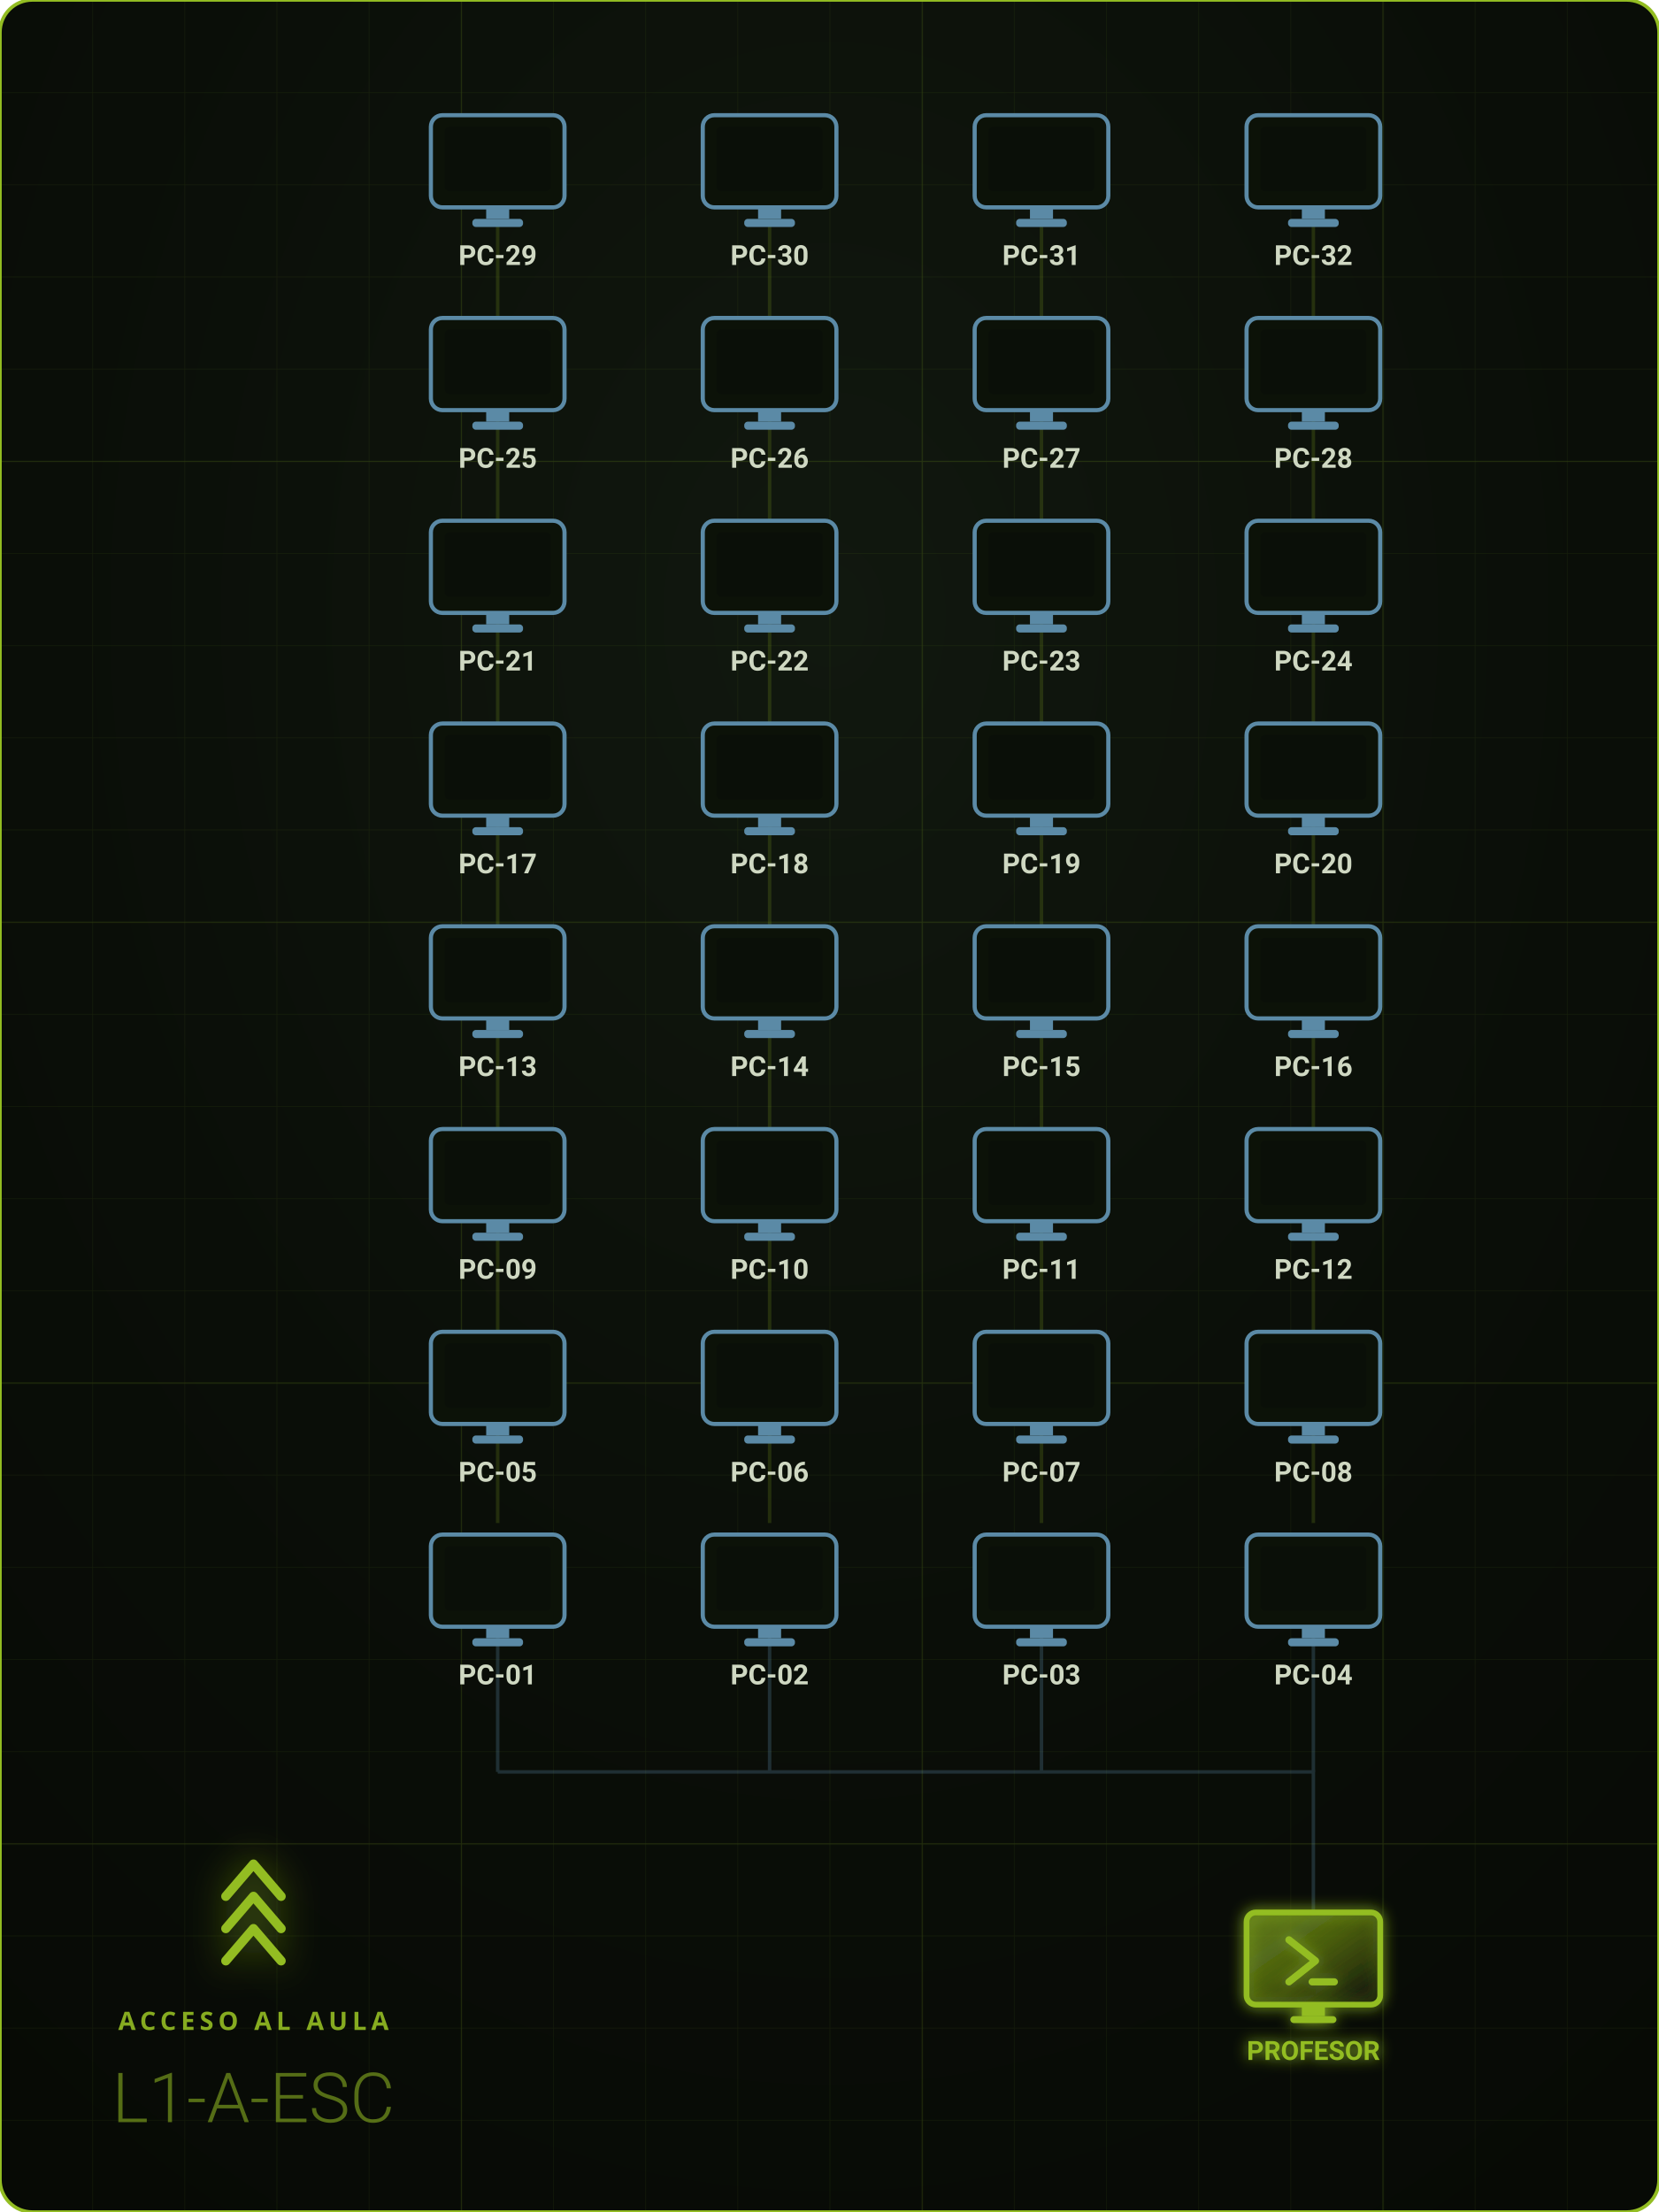
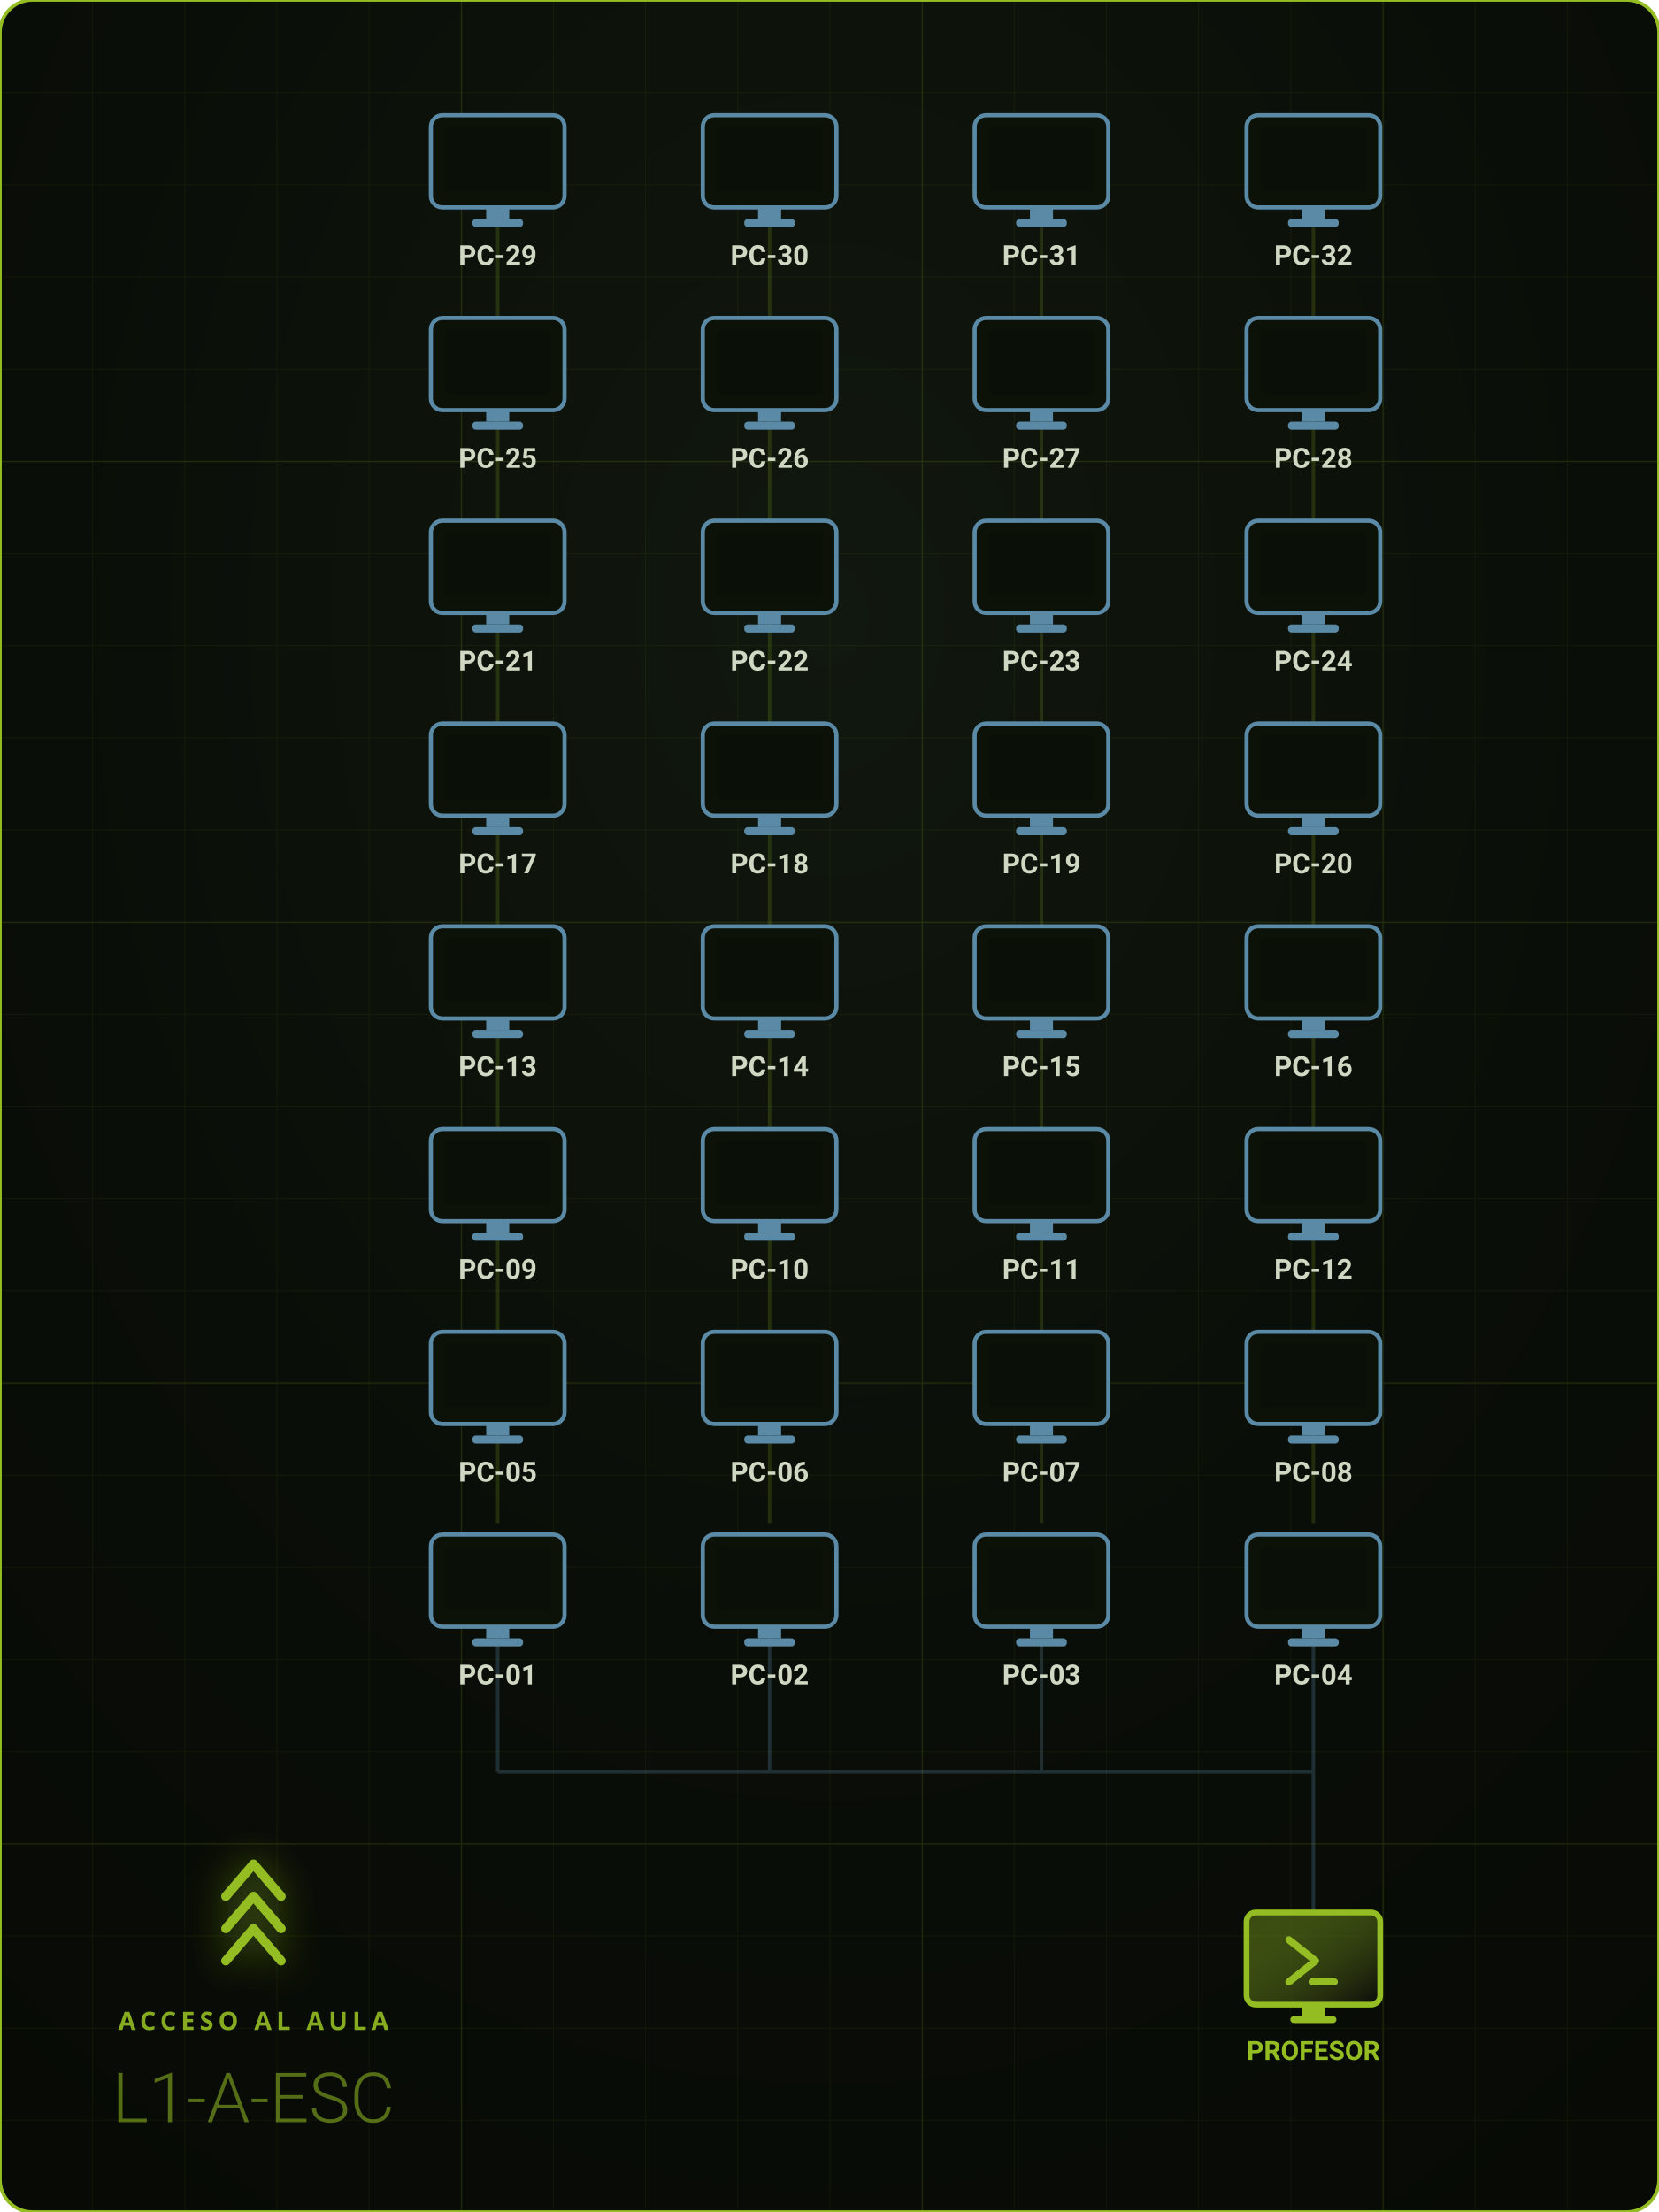
<svg xmlns="http://www.w3.org/2000/svg" viewBox="0 0 720 960" font-family="system-ui, -apple-system, 'Segoe UI', Roboto, sans-serif" role="img" aria-label="Plano del aula L1-A-ESC: el equipo del profesor lanza un comando que se ejecuta a la vez en los 32 puestos del aula con una red en formato de circuito integrado.">
  <defs>
    <radialGradient id="aulaBg" cx="50%" cy="28%" r="85%">
      <stop offset="0%" stop-color="#11180f" />
      <stop offset="55%" stop-color="#0a0e08" />
      <stop offset="100%" stop-color="#070a05" />
    </radialGradient>
    <linearGradient id="profGrad" x1="0%" y1="0%" x2="100%" y2="100%">
      <stop offset="0%" stop-color="rgba(147,189,34,0.35)" />
      <stop offset="100%" stop-color="rgba(10,10,10,0.92)" />
    </linearGradient>
-     <filter id="aulaSoft" x="-60%" y="-60%" width="220%" height="220%">
-       <feGaussianBlur stdDeviation="3" result="b" />
-       <feMerge>
-         <feMergeNode in="b" />
-         <feMergeNode in="SourceGraphic" />
-       </feMerge>
-     </filter>
    <pattern id="aulaGrid" width="40" height="40" patternUnits="userSpaceOnUse">
      <path d="M 40 0 L 0 0 0 40" fill="none" stroke="#93BD22" stroke-width="0.6" opacity="0.08" />
    </pattern>
    <pattern id="aulaGridMajor" width="200" height="200" patternUnits="userSpaceOnUse">
      <path d="M 200 0 L 0 0 0 200" fill="none" stroke="#93BD22" stroke-width="1" opacity="0.12" />
    </pattern>
  </defs>
  <rect width="720" height="960" rx="14" fill="url(#aulaBg)" stroke="#93BD22" stroke-width="1.5" />
  <rect width="720" height="960" rx="14" fill="url(#aulaGrid)" />
  <rect width="720" height="960" rx="14" fill="url(#aulaGridMajor)" />
  <g stroke="#5b8aa6" stroke-width="1.5" opacity="0.28">
    <path d="M570,830 L570,769 L216,769" fill="none" />
    <path d="M216,769 L216,706" fill="none" />
    <path d="M334,769 L334,706" fill="none" />
    <path d="M452,769 L452,706" fill="none" />
    <path d="M570,769 L570,706" fill="none" />
  </g>
  <g>
    <line x1="216" y1="98.0" x2="216" y2="661.0" stroke="#93BD22" stroke-width="1.5" opacity="0.18" />
    <line x1="334" y1="98.0" x2="334" y2="661.0" stroke="#93BD22" stroke-width="1.5" opacity="0.18" />
    <line x1="452" y1="98.0" x2="452" y2="661.0" stroke="#93BD22" stroke-width="1.5" opacity="0.18" />
    <line x1="570" y1="98.0" x2="570" y2="661.0" stroke="#93BD22" stroke-width="1.5" opacity="0.18" />
  </g>
  <g>
    <g opacity="0">
      <path d="M-6,-6 L6,0 L-6,6" fill="none" stroke="#93BD22" stroke-width="3" stroke-linecap="round" stroke-linejoin="round" style="filter: drop-shadow(0 0 6px rgba(147,189,34,0.9));" />
      <animateMotion dur="8s" repeatCount="indefinite" keyPoints="0;1;1" keyTimes="0;0.31;1" calcMode="linear" rotate="auto" path="M570,830 L570,769 L216,769 L216,706" />
      <animate attributeName="opacity" values="0;1;1;0;0" keyTimes="0;0.02;0.29;0.32;1" dur="8s" repeatCount="indefinite" />
    </g>
    <g opacity="0">
      <path d="M-6,-6 L6,0 L-6,6" fill="none" stroke="#93BD22" stroke-width="3" stroke-linecap="round" stroke-linejoin="round" style="filter: drop-shadow(0 0 6px rgba(147,189,34,0.9));" />
      <animateMotion dur="8s" repeatCount="indefinite" keyPoints="0;1;1" keyTimes="0;0.31;1" calcMode="linear" rotate="auto" path="M570,830 L570,769 L334,769 L334,706" />
      <animate attributeName="opacity" values="0;1;1;0;0" keyTimes="0;0.02;0.29;0.32;1" dur="8s" repeatCount="indefinite" />
    </g>
    <g opacity="0">
      <path d="M-6,-6 L6,0 L-6,6" fill="none" stroke="#93BD22" stroke-width="3" stroke-linecap="round" stroke-linejoin="round" style="filter: drop-shadow(0 0 6px rgba(147,189,34,0.9));" />
      <animateMotion dur="8s" repeatCount="indefinite" keyPoints="0;1;1" keyTimes="0;0.31;1" calcMode="linear" rotate="auto" path="M570,830 L570,769 L452,769 L452,706" />
      <animate attributeName="opacity" values="0;1;1;0;0" keyTimes="0;0.02;0.29;0.32;1" dur="8s" repeatCount="indefinite" />
    </g>
    <g opacity="0">
      <path d="M-6,-6 L6,0 L-6,6" fill="none" stroke="#93BD22" stroke-width="3" stroke-linecap="round" stroke-linejoin="round" style="filter: drop-shadow(0 0 6px rgba(147,189,34,0.9));" />
      <animateMotion dur="8s" repeatCount="indefinite" keyPoints="0;1;1" keyTimes="0;0.31;1" calcMode="linear" rotate="auto" path="M570,830 L570,769 L570,706" />
      <animate attributeName="opacity" values="0;1;1;0;0" keyTimes="0;0.02;0.29;0.32;1" dur="8s" repeatCount="indefinite" />
    </g>
  </g>
  <g transform="translate(187,50)">
    <rect x="0" y="0" width="58" height="40" rx="5" fill="#0c1208" stroke="#5b8aa6" stroke-width="1.8">
      <animate attributeName="stroke" values="#5b8aa6;#5b8aa6;#93BD22;#93BD22;#5b8aa6;#5b8aa6" keyTimes="0;0.30;0.33;0.70;0.74;1" dur="8s" repeatCount="indefinite" />
    </rect>
    <rect x="6" y="5" width="46" height="28" rx="2" fill="#0a0f08">
      <animate attributeName="fill" values="#0a0f08;#0a0f08;#1a2e0a;#1a2e0a;#0a0f08;#0a0f08" keyTimes="0;0.30;0.33;0.70;0.74;1" dur="8s" repeatCount="indefinite" />
    </rect>
    <path d="M21.0 18.0 l5 5 l11 -11" fill="none" stroke="#93BD22" stroke-width="2.8" stroke-linecap="round" stroke-linejoin="round" opacity="0">
      <animate attributeName="opacity" values="0;0;1;1;0;0" keyTimes="0;0.31;0.34;0.70;0.73;1" dur="8s" repeatCount="indefinite" />
    </path>
    <rect x="24.0" y="40" width="10" height="5" fill="#5b8aa6" />
    <rect x="18.0" y="45" width="22" height="3.5" rx="1.5" fill="#5b8aa6" />
    <text x="29.0" y="65" text-anchor="middle" fill="#cfd8c2" font-size="12" font-weight="600">PC-29</text>
  </g>
  <g transform="translate(187,138)">
    <rect x="0" y="0" width="58" height="40" rx="5" fill="#0c1208" stroke="#5b8aa6" stroke-width="1.8">
      <animate attributeName="stroke" values="#5b8aa6;#5b8aa6;#93BD22;#93BD22;#5b8aa6;#5b8aa6" keyTimes="0;0.30;0.33;0.70;0.74;1" dur="8s" repeatCount="indefinite" />
    </rect>
    <rect x="6" y="5" width="46" height="28" rx="2" fill="#0a0f08">
      <animate attributeName="fill" values="#0a0f08;#0a0f08;#1a2e0a;#1a2e0a;#0a0f08;#0a0f08" keyTimes="0;0.30;0.33;0.70;0.74;1" dur="8s" repeatCount="indefinite" />
    </rect>
    <path d="M21.0 18.0 l5 5 l11 -11" fill="none" stroke="#93BD22" stroke-width="2.8" stroke-linecap="round" stroke-linejoin="round" opacity="0">
      <animate attributeName="opacity" values="0;0;1;1;0;0" keyTimes="0;0.31;0.34;0.70;0.73;1" dur="8s" repeatCount="indefinite" />
    </path>
    <rect x="24.0" y="40" width="10" height="5" fill="#5b8aa6" />
    <rect x="18.0" y="45" width="22" height="3.5" rx="1.5" fill="#5b8aa6" />
    <text x="29.0" y="65" text-anchor="middle" fill="#cfd8c2" font-size="12" font-weight="600">PC-25</text>
  </g>
  <g transform="translate(187,226)">
    <rect x="0" y="0" width="58" height="40" rx="5" fill="#0c1208" stroke="#5b8aa6" stroke-width="1.8">
      <animate attributeName="stroke" values="#5b8aa6;#5b8aa6;#93BD22;#93BD22;#5b8aa6;#5b8aa6" keyTimes="0;0.30;0.33;0.70;0.74;1" dur="8s" repeatCount="indefinite" />
    </rect>
    <rect x="6" y="5" width="46" height="28" rx="2" fill="#0a0f08">
      <animate attributeName="fill" values="#0a0f08;#0a0f08;#1a2e0a;#1a2e0a;#0a0f08;#0a0f08" keyTimes="0;0.30;0.33;0.70;0.74;1" dur="8s" repeatCount="indefinite" />
    </rect>
    <path d="M21.0 18.0 l5 5 l11 -11" fill="none" stroke="#93BD22" stroke-width="2.8" stroke-linecap="round" stroke-linejoin="round" opacity="0">
      <animate attributeName="opacity" values="0;0;1;1;0;0" keyTimes="0;0.31;0.34;0.70;0.73;1" dur="8s" repeatCount="indefinite" />
    </path>
    <rect x="24.0" y="40" width="10" height="5" fill="#5b8aa6" />
    <rect x="18.0" y="45" width="22" height="3.5" rx="1.5" fill="#5b8aa6" />
    <text x="29.0" y="65" text-anchor="middle" fill="#cfd8c2" font-size="12" font-weight="600">PC-21</text>
  </g>
  <g transform="translate(187,314)">
    <rect x="0" y="0" width="58" height="40" rx="5" fill="#0c1208" stroke="#5b8aa6" stroke-width="1.8">
      <animate attributeName="stroke" values="#5b8aa6;#5b8aa6;#93BD22;#93BD22;#5b8aa6;#5b8aa6" keyTimes="0;0.30;0.33;0.70;0.74;1" dur="8s" repeatCount="indefinite" />
    </rect>
    <rect x="6" y="5" width="46" height="28" rx="2" fill="#0a0f08">
      <animate attributeName="fill" values="#0a0f08;#0a0f08;#1a2e0a;#1a2e0a;#0a0f08;#0a0f08" keyTimes="0;0.30;0.33;0.70;0.74;1" dur="8s" repeatCount="indefinite" />
    </rect>
    <path d="M21.0 18.0 l5 5 l11 -11" fill="none" stroke="#93BD22" stroke-width="2.8" stroke-linecap="round" stroke-linejoin="round" opacity="0">
      <animate attributeName="opacity" values="0;0;1;1;0;0" keyTimes="0;0.31;0.34;0.70;0.73;1" dur="8s" repeatCount="indefinite" />
    </path>
    <rect x="24.0" y="40" width="10" height="5" fill="#5b8aa6" />
    <rect x="18.0" y="45" width="22" height="3.5" rx="1.5" fill="#5b8aa6" />
    <text x="29.0" y="65" text-anchor="middle" fill="#cfd8c2" font-size="12" font-weight="600">PC-17</text>
  </g>
  <g transform="translate(187,402)">
    <rect x="0" y="0" width="58" height="40" rx="5" fill="#0c1208" stroke="#5b8aa6" stroke-width="1.8">
      <animate attributeName="stroke" values="#5b8aa6;#5b8aa6;#93BD22;#93BD22;#5b8aa6;#5b8aa6" keyTimes="0;0.30;0.33;0.70;0.74;1" dur="8s" repeatCount="indefinite" />
    </rect>
    <rect x="6" y="5" width="46" height="28" rx="2" fill="#0a0f08">
      <animate attributeName="fill" values="#0a0f08;#0a0f08;#1a2e0a;#1a2e0a;#0a0f08;#0a0f08" keyTimes="0;0.30;0.33;0.70;0.74;1" dur="8s" repeatCount="indefinite" />
    </rect>
    <path d="M21.0 18.0 l5 5 l11 -11" fill="none" stroke="#93BD22" stroke-width="2.8" stroke-linecap="round" stroke-linejoin="round" opacity="0">
      <animate attributeName="opacity" values="0;0;1;1;0;0" keyTimes="0;0.31;0.34;0.70;0.73;1" dur="8s" repeatCount="indefinite" />
    </path>
    <rect x="24.0" y="40" width="10" height="5" fill="#5b8aa6" />
    <rect x="18.0" y="45" width="22" height="3.5" rx="1.5" fill="#5b8aa6" />
    <text x="29.0" y="65" text-anchor="middle" fill="#cfd8c2" font-size="12" font-weight="600">PC-13</text>
  </g>
  <g transform="translate(187,490)">
    <rect x="0" y="0" width="58" height="40" rx="5" fill="#0c1208" stroke="#5b8aa6" stroke-width="1.8">
      <animate attributeName="stroke" values="#5b8aa6;#5b8aa6;#93BD22;#93BD22;#5b8aa6;#5b8aa6" keyTimes="0;0.30;0.33;0.70;0.74;1" dur="8s" repeatCount="indefinite" />
    </rect>
    <rect x="6" y="5" width="46" height="28" rx="2" fill="#0a0f08">
      <animate attributeName="fill" values="#0a0f08;#0a0f08;#1a2e0a;#1a2e0a;#0a0f08;#0a0f08" keyTimes="0;0.30;0.33;0.70;0.74;1" dur="8s" repeatCount="indefinite" />
    </rect>
    <path d="M21.0 18.0 l5 5 l11 -11" fill="none" stroke="#93BD22" stroke-width="2.8" stroke-linecap="round" stroke-linejoin="round" opacity="0">
      <animate attributeName="opacity" values="0;0;1;1;0;0" keyTimes="0;0.31;0.34;0.70;0.73;1" dur="8s" repeatCount="indefinite" />
    </path>
    <rect x="24.0" y="40" width="10" height="5" fill="#5b8aa6" />
    <rect x="18.0" y="45" width="22" height="3.5" rx="1.5" fill="#5b8aa6" />
    <text x="29.0" y="65" text-anchor="middle" fill="#cfd8c2" font-size="12" font-weight="600">PC-09</text>
  </g>
  <g transform="translate(187,578)">
    <rect x="0" y="0" width="58" height="40" rx="5" fill="#0c1208" stroke="#5b8aa6" stroke-width="1.8">
      <animate attributeName="stroke" values="#5b8aa6;#5b8aa6;#93BD22;#93BD22;#5b8aa6;#5b8aa6" keyTimes="0;0.30;0.33;0.70;0.74;1" dur="8s" repeatCount="indefinite" />
    </rect>
    <rect x="6" y="5" width="46" height="28" rx="2" fill="#0a0f08">
      <animate attributeName="fill" values="#0a0f08;#0a0f08;#1a2e0a;#1a2e0a;#0a0f08;#0a0f08" keyTimes="0;0.30;0.33;0.70;0.74;1" dur="8s" repeatCount="indefinite" />
    </rect>
    <path d="M21.0 18.0 l5 5 l11 -11" fill="none" stroke="#93BD22" stroke-width="2.8" stroke-linecap="round" stroke-linejoin="round" opacity="0">
      <animate attributeName="opacity" values="0;0;1;1;0;0" keyTimes="0;0.31;0.34;0.70;0.73;1" dur="8s" repeatCount="indefinite" />
    </path>
    <rect x="24.0" y="40" width="10" height="5" fill="#5b8aa6" />
    <rect x="18.0" y="45" width="22" height="3.5" rx="1.5" fill="#5b8aa6" />
    <text x="29.0" y="65" text-anchor="middle" fill="#cfd8c2" font-size="12" font-weight="600">PC-05</text>
  </g>
  <g transform="translate(187,666)">
    <rect x="0" y="0" width="58" height="40" rx="5" fill="#0c1208" stroke="#5b8aa6" stroke-width="1.8">
      <animate attributeName="stroke" values="#5b8aa6;#5b8aa6;#93BD22;#93BD22;#5b8aa6;#5b8aa6" keyTimes="0;0.30;0.33;0.70;0.74;1" dur="8s" repeatCount="indefinite" />
    </rect>
    <rect x="6" y="5" width="46" height="28" rx="2" fill="#0a0f08">
      <animate attributeName="fill" values="#0a0f08;#0a0f08;#1a2e0a;#1a2e0a;#0a0f08;#0a0f08" keyTimes="0;0.30;0.33;0.70;0.74;1" dur="8s" repeatCount="indefinite" />
    </rect>
    <path d="M21.0 18.0 l5 5 l11 -11" fill="none" stroke="#93BD22" stroke-width="2.8" stroke-linecap="round" stroke-linejoin="round" opacity="0">
      <animate attributeName="opacity" values="0;0;1;1;0;0" keyTimes="0;0.31;0.34;0.70;0.73;1" dur="8s" repeatCount="indefinite" />
    </path>
    <rect x="24.0" y="40" width="10" height="5" fill="#5b8aa6" />
    <rect x="18.0" y="45" width="22" height="3.5" rx="1.5" fill="#5b8aa6" />
    <text x="29.0" y="65" text-anchor="middle" fill="#cfd8c2" font-size="12" font-weight="600">PC-01</text>
  </g>
  <g transform="translate(305,50)">
    <rect x="0" y="0" width="58" height="40" rx="5" fill="#0c1208" stroke="#5b8aa6" stroke-width="1.8">
      <animate attributeName="stroke" values="#5b8aa6;#5b8aa6;#93BD22;#93BD22;#5b8aa6;#5b8aa6" keyTimes="0;0.30;0.33;0.70;0.74;1" dur="8s" repeatCount="indefinite" />
    </rect>
    <rect x="6" y="5" width="46" height="28" rx="2" fill="#0a0f08">
      <animate attributeName="fill" values="#0a0f08;#0a0f08;#1a2e0a;#1a2e0a;#0a0f08;#0a0f08" keyTimes="0;0.30;0.33;0.70;0.74;1" dur="8s" repeatCount="indefinite" />
    </rect>
    <path d="M21.0 18.0 l5 5 l11 -11" fill="none" stroke="#93BD22" stroke-width="2.8" stroke-linecap="round" stroke-linejoin="round" opacity="0">
      <animate attributeName="opacity" values="0;0;1;1;0;0" keyTimes="0;0.31;0.34;0.70;0.73;1" dur="8s" repeatCount="indefinite" />
    </path>
    <rect x="24.0" y="40" width="10" height="5" fill="#5b8aa6" />
    <rect x="18.0" y="45" width="22" height="3.5" rx="1.5" fill="#5b8aa6" />
    <text x="29.0" y="65" text-anchor="middle" fill="#cfd8c2" font-size="12" font-weight="600">PC-30</text>
  </g>
  <g transform="translate(305,138)">
    <rect x="0" y="0" width="58" height="40" rx="5" fill="#0c1208" stroke="#5b8aa6" stroke-width="1.8">
      <animate attributeName="stroke" values="#5b8aa6;#5b8aa6;#93BD22;#93BD22;#5b8aa6;#5b8aa6" keyTimes="0;0.30;0.33;0.70;0.74;1" dur="8s" repeatCount="indefinite" />
    </rect>
    <rect x="6" y="5" width="46" height="28" rx="2" fill="#0a0f08">
      <animate attributeName="fill" values="#0a0f08;#0a0f08;#1a2e0a;#1a2e0a;#0a0f08;#0a0f08" keyTimes="0;0.30;0.33;0.70;0.74;1" dur="8s" repeatCount="indefinite" />
    </rect>
    <path d="M21.0 18.0 l5 5 l11 -11" fill="none" stroke="#93BD22" stroke-width="2.8" stroke-linecap="round" stroke-linejoin="round" opacity="0">
      <animate attributeName="opacity" values="0;0;1;1;0;0" keyTimes="0;0.31;0.34;0.70;0.73;1" dur="8s" repeatCount="indefinite" />
    </path>
    <rect x="24.0" y="40" width="10" height="5" fill="#5b8aa6" />
    <rect x="18.0" y="45" width="22" height="3.5" rx="1.5" fill="#5b8aa6" />
    <text x="29.0" y="65" text-anchor="middle" fill="#cfd8c2" font-size="12" font-weight="600">PC-26</text>
  </g>
  <g transform="translate(305,226)">
    <rect x="0" y="0" width="58" height="40" rx="5" fill="#0c1208" stroke="#5b8aa6" stroke-width="1.8">
      <animate attributeName="stroke" values="#5b8aa6;#5b8aa6;#93BD22;#93BD22;#5b8aa6;#5b8aa6" keyTimes="0;0.30;0.33;0.70;0.74;1" dur="8s" repeatCount="indefinite" />
    </rect>
    <rect x="6" y="5" width="46" height="28" rx="2" fill="#0a0f08">
      <animate attributeName="fill" values="#0a0f08;#0a0f08;#1a2e0a;#1a2e0a;#0a0f08;#0a0f08" keyTimes="0;0.30;0.33;0.70;0.74;1" dur="8s" repeatCount="indefinite" />
    </rect>
    <path d="M21.0 18.0 l5 5 l11 -11" fill="none" stroke="#93BD22" stroke-width="2.8" stroke-linecap="round" stroke-linejoin="round" opacity="0">
      <animate attributeName="opacity" values="0;0;1;1;0;0" keyTimes="0;0.31;0.34;0.70;0.73;1" dur="8s" repeatCount="indefinite" />
    </path>
    <rect x="24.0" y="40" width="10" height="5" fill="#5b8aa6" />
    <rect x="18.0" y="45" width="22" height="3.5" rx="1.5" fill="#5b8aa6" />
    <text x="29.0" y="65" text-anchor="middle" fill="#cfd8c2" font-size="12" font-weight="600">PC-22</text>
  </g>
  <g transform="translate(305,314)">
    <rect x="0" y="0" width="58" height="40" rx="5" fill="#0c1208" stroke="#5b8aa6" stroke-width="1.8">
      <animate attributeName="stroke" values="#5b8aa6;#5b8aa6;#93BD22;#93BD22;#5b8aa6;#5b8aa6" keyTimes="0;0.30;0.33;0.70;0.74;1" dur="8s" repeatCount="indefinite" />
    </rect>
    <rect x="6" y="5" width="46" height="28" rx="2" fill="#0a0f08">
      <animate attributeName="fill" values="#0a0f08;#0a0f08;#1a2e0a;#1a2e0a;#0a0f08;#0a0f08" keyTimes="0;0.30;0.33;0.70;0.74;1" dur="8s" repeatCount="indefinite" />
    </rect>
    <path d="M21.0 18.0 l5 5 l11 -11" fill="none" stroke="#93BD22" stroke-width="2.8" stroke-linecap="round" stroke-linejoin="round" opacity="0">
      <animate attributeName="opacity" values="0;0;1;1;0;0" keyTimes="0;0.31;0.34;0.70;0.73;1" dur="8s" repeatCount="indefinite" />
    </path>
    <rect x="24.0" y="40" width="10" height="5" fill="#5b8aa6" />
    <rect x="18.0" y="45" width="22" height="3.5" rx="1.5" fill="#5b8aa6" />
    <text x="29.0" y="65" text-anchor="middle" fill="#cfd8c2" font-size="12" font-weight="600">PC-18</text>
  </g>
  <g transform="translate(305,402)">
    <rect x="0" y="0" width="58" height="40" rx="5" fill="#0c1208" stroke="#5b8aa6" stroke-width="1.8">
      <animate attributeName="stroke" values="#5b8aa6;#5b8aa6;#93BD22;#93BD22;#5b8aa6;#5b8aa6" keyTimes="0;0.30;0.33;0.70;0.74;1" dur="8s" repeatCount="indefinite" />
    </rect>
    <rect x="6" y="5" width="46" height="28" rx="2" fill="#0a0f08">
      <animate attributeName="fill" values="#0a0f08;#0a0f08;#1a2e0a;#1a2e0a;#0a0f08;#0a0f08" keyTimes="0;0.30;0.33;0.70;0.74;1" dur="8s" repeatCount="indefinite" />
    </rect>
    <path d="M21.0 18.0 l5 5 l11 -11" fill="none" stroke="#93BD22" stroke-width="2.8" stroke-linecap="round" stroke-linejoin="round" opacity="0">
      <animate attributeName="opacity" values="0;0;1;1;0;0" keyTimes="0;0.31;0.34;0.70;0.73;1" dur="8s" repeatCount="indefinite" />
    </path>
    <rect x="24.0" y="40" width="10" height="5" fill="#5b8aa6" />
    <rect x="18.0" y="45" width="22" height="3.5" rx="1.5" fill="#5b8aa6" />
    <text x="29.0" y="65" text-anchor="middle" fill="#cfd8c2" font-size="12" font-weight="600">PC-14</text>
  </g>
  <g transform="translate(305,490)">
    <rect x="0" y="0" width="58" height="40" rx="5" fill="#0c1208" stroke="#5b8aa6" stroke-width="1.8">
      <animate attributeName="stroke" values="#5b8aa6;#5b8aa6;#93BD22;#93BD22;#5b8aa6;#5b8aa6" keyTimes="0;0.30;0.33;0.70;0.74;1" dur="8s" repeatCount="indefinite" />
    </rect>
    <rect x="6" y="5" width="46" height="28" rx="2" fill="#0a0f08">
      <animate attributeName="fill" values="#0a0f08;#0a0f08;#1a2e0a;#1a2e0a;#0a0f08;#0a0f08" keyTimes="0;0.30;0.33;0.70;0.74;1" dur="8s" repeatCount="indefinite" />
    </rect>
    <path d="M21.0 18.0 l5 5 l11 -11" fill="none" stroke="#93BD22" stroke-width="2.8" stroke-linecap="round" stroke-linejoin="round" opacity="0">
      <animate attributeName="opacity" values="0;0;1;1;0;0" keyTimes="0;0.31;0.34;0.70;0.73;1" dur="8s" repeatCount="indefinite" />
    </path>
    <rect x="24.0" y="40" width="10" height="5" fill="#5b8aa6" />
    <rect x="18.0" y="45" width="22" height="3.5" rx="1.5" fill="#5b8aa6" />
    <text x="29.0" y="65" text-anchor="middle" fill="#cfd8c2" font-size="12" font-weight="600">PC-10</text>
  </g>
  <g transform="translate(305,578)">
    <rect x="0" y="0" width="58" height="40" rx="5" fill="#0c1208" stroke="#5b8aa6" stroke-width="1.8">
      <animate attributeName="stroke" values="#5b8aa6;#5b8aa6;#93BD22;#93BD22;#5b8aa6;#5b8aa6" keyTimes="0;0.30;0.33;0.70;0.74;1" dur="8s" repeatCount="indefinite" />
    </rect>
    <rect x="6" y="5" width="46" height="28" rx="2" fill="#0a0f08">
      <animate attributeName="fill" values="#0a0f08;#0a0f08;#1a2e0a;#1a2e0a;#0a0f08;#0a0f08" keyTimes="0;0.30;0.33;0.70;0.74;1" dur="8s" repeatCount="indefinite" />
    </rect>
    <path d="M21.0 18.0 l5 5 l11 -11" fill="none" stroke="#93BD22" stroke-width="2.8" stroke-linecap="round" stroke-linejoin="round" opacity="0">
      <animate attributeName="opacity" values="0;0;1;1;0;0" keyTimes="0;0.31;0.34;0.70;0.73;1" dur="8s" repeatCount="indefinite" />
    </path>
    <rect x="24.0" y="40" width="10" height="5" fill="#5b8aa6" />
    <rect x="18.0" y="45" width="22" height="3.5" rx="1.5" fill="#5b8aa6" />
    <text x="29.0" y="65" text-anchor="middle" fill="#cfd8c2" font-size="12" font-weight="600">PC-06</text>
  </g>
  <g transform="translate(305,666)">
    <rect x="0" y="0" width="58" height="40" rx="5" fill="#0c1208" stroke="#5b8aa6" stroke-width="1.8">
      <animate attributeName="stroke" values="#5b8aa6;#5b8aa6;#93BD22;#93BD22;#5b8aa6;#5b8aa6" keyTimes="0;0.30;0.33;0.70;0.74;1" dur="8s" repeatCount="indefinite" />
    </rect>
    <rect x="6" y="5" width="46" height="28" rx="2" fill="#0a0f08">
      <animate attributeName="fill" values="#0a0f08;#0a0f08;#1a2e0a;#1a2e0a;#0a0f08;#0a0f08" keyTimes="0;0.30;0.33;0.70;0.74;1" dur="8s" repeatCount="indefinite" />
    </rect>
    <path d="M21.0 18.0 l5 5 l11 -11" fill="none" stroke="#93BD22" stroke-width="2.8" stroke-linecap="round" stroke-linejoin="round" opacity="0">
      <animate attributeName="opacity" values="0;0;1;1;0;0" keyTimes="0;0.31;0.34;0.70;0.73;1" dur="8s" repeatCount="indefinite" />
    </path>
    <rect x="24.0" y="40" width="10" height="5" fill="#5b8aa6" />
    <rect x="18.0" y="45" width="22" height="3.5" rx="1.5" fill="#5b8aa6" />
    <text x="29.0" y="65" text-anchor="middle" fill="#cfd8c2" font-size="12" font-weight="600">PC-02</text>
  </g>
  <g transform="translate(423,50)">
    <rect x="0" y="0" width="58" height="40" rx="5" fill="#0c1208" stroke="#5b8aa6" stroke-width="1.8">
      <animate attributeName="stroke" values="#5b8aa6;#5b8aa6;#93BD22;#93BD22;#5b8aa6;#5b8aa6" keyTimes="0;0.30;0.33;0.70;0.74;1" dur="8s" repeatCount="indefinite" />
    </rect>
    <rect x="6" y="5" width="46" height="28" rx="2" fill="#0a0f08">
      <animate attributeName="fill" values="#0a0f08;#0a0f08;#1a2e0a;#1a2e0a;#0a0f08;#0a0f08" keyTimes="0;0.30;0.33;0.70;0.74;1" dur="8s" repeatCount="indefinite" />
    </rect>
    <path d="M21.0 18.0 l5 5 l11 -11" fill="none" stroke="#93BD22" stroke-width="2.8" stroke-linecap="round" stroke-linejoin="round" opacity="0">
      <animate attributeName="opacity" values="0;0;1;1;0;0" keyTimes="0;0.31;0.34;0.70;0.73;1" dur="8s" repeatCount="indefinite" />
    </path>
    <rect x="24.0" y="40" width="10" height="5" fill="#5b8aa6" />
    <rect x="18.0" y="45" width="22" height="3.5" rx="1.5" fill="#5b8aa6" />
    <text x="29.0" y="65" text-anchor="middle" fill="#cfd8c2" font-size="12" font-weight="600">PC-31</text>
  </g>
  <g transform="translate(423,138)">
    <rect x="0" y="0" width="58" height="40" rx="5" fill="#0c1208" stroke="#5b8aa6" stroke-width="1.8">
      <animate attributeName="stroke" values="#5b8aa6;#5b8aa6;#93BD22;#93BD22;#5b8aa6;#5b8aa6" keyTimes="0;0.30;0.33;0.70;0.74;1" dur="8s" repeatCount="indefinite" />
    </rect>
    <rect x="6" y="5" width="46" height="28" rx="2" fill="#0a0f08">
      <animate attributeName="fill" values="#0a0f08;#0a0f08;#1a2e0a;#1a2e0a;#0a0f08;#0a0f08" keyTimes="0;0.30;0.33;0.70;0.74;1" dur="8s" repeatCount="indefinite" />
    </rect>
    <path d="M21.0 18.0 l5 5 l11 -11" fill="none" stroke="#93BD22" stroke-width="2.8" stroke-linecap="round" stroke-linejoin="round" opacity="0">
      <animate attributeName="opacity" values="0;0;1;1;0;0" keyTimes="0;0.31;0.34;0.70;0.73;1" dur="8s" repeatCount="indefinite" />
    </path>
    <rect x="24.0" y="40" width="10" height="5" fill="#5b8aa6" />
    <rect x="18.0" y="45" width="22" height="3.5" rx="1.5" fill="#5b8aa6" />
    <text x="29.0" y="65" text-anchor="middle" fill="#cfd8c2" font-size="12" font-weight="600">PC-27</text>
  </g>
  <g transform="translate(423,226)">
    <rect x="0" y="0" width="58" height="40" rx="5" fill="#0c1208" stroke="#5b8aa6" stroke-width="1.8">
      <animate attributeName="stroke" values="#5b8aa6;#5b8aa6;#93BD22;#93BD22;#5b8aa6;#5b8aa6" keyTimes="0;0.30;0.33;0.70;0.74;1" dur="8s" repeatCount="indefinite" />
    </rect>
    <rect x="6" y="5" width="46" height="28" rx="2" fill="#0a0f08">
      <animate attributeName="fill" values="#0a0f08;#0a0f08;#1a2e0a;#1a2e0a;#0a0f08;#0a0f08" keyTimes="0;0.30;0.33;0.70;0.74;1" dur="8s" repeatCount="indefinite" />
    </rect>
    <path d="M21.0 18.0 l5 5 l11 -11" fill="none" stroke="#93BD22" stroke-width="2.8" stroke-linecap="round" stroke-linejoin="round" opacity="0">
      <animate attributeName="opacity" values="0;0;1;1;0;0" keyTimes="0;0.31;0.34;0.70;0.73;1" dur="8s" repeatCount="indefinite" />
    </path>
    <rect x="24.0" y="40" width="10" height="5" fill="#5b8aa6" />
    <rect x="18.0" y="45" width="22" height="3.5" rx="1.5" fill="#5b8aa6" />
    <text x="29.0" y="65" text-anchor="middle" fill="#cfd8c2" font-size="12" font-weight="600">PC-23</text>
  </g>
  <g transform="translate(423,314)">
    <rect x="0" y="0" width="58" height="40" rx="5" fill="#0c1208" stroke="#5b8aa6" stroke-width="1.8">
      <animate attributeName="stroke" values="#5b8aa6;#5b8aa6;#93BD22;#93BD22;#5b8aa6;#5b8aa6" keyTimes="0;0.30;0.33;0.70;0.74;1" dur="8s" repeatCount="indefinite" />
    </rect>
    <rect x="6" y="5" width="46" height="28" rx="2" fill="#0a0f08">
      <animate attributeName="fill" values="#0a0f08;#0a0f08;#1a2e0a;#1a2e0a;#0a0f08;#0a0f08" keyTimes="0;0.30;0.33;0.70;0.74;1" dur="8s" repeatCount="indefinite" />
    </rect>
    <path d="M21.0 18.0 l5 5 l11 -11" fill="none" stroke="#93BD22" stroke-width="2.8" stroke-linecap="round" stroke-linejoin="round" opacity="0">
      <animate attributeName="opacity" values="0;0;1;1;0;0" keyTimes="0;0.31;0.34;0.70;0.73;1" dur="8s" repeatCount="indefinite" />
    </path>
    <rect x="24.0" y="40" width="10" height="5" fill="#5b8aa6" />
    <rect x="18.0" y="45" width="22" height="3.5" rx="1.5" fill="#5b8aa6" />
    <text x="29.0" y="65" text-anchor="middle" fill="#cfd8c2" font-size="12" font-weight="600">PC-19</text>
  </g>
  <g transform="translate(423,402)">
    <rect x="0" y="0" width="58" height="40" rx="5" fill="#0c1208" stroke="#5b8aa6" stroke-width="1.8">
      <animate attributeName="stroke" values="#5b8aa6;#5b8aa6;#93BD22;#93BD22;#5b8aa6;#5b8aa6" keyTimes="0;0.30;0.33;0.70;0.74;1" dur="8s" repeatCount="indefinite" />
    </rect>
    <rect x="6" y="5" width="46" height="28" rx="2" fill="#0a0f08">
      <animate attributeName="fill" values="#0a0f08;#0a0f08;#1a2e0a;#1a2e0a;#0a0f08;#0a0f08" keyTimes="0;0.30;0.33;0.70;0.74;1" dur="8s" repeatCount="indefinite" />
    </rect>
    <path d="M21.0 18.0 l5 5 l11 -11" fill="none" stroke="#93BD22" stroke-width="2.8" stroke-linecap="round" stroke-linejoin="round" opacity="0">
      <animate attributeName="opacity" values="0;0;1;1;0;0" keyTimes="0;0.31;0.34;0.70;0.73;1" dur="8s" repeatCount="indefinite" />
    </path>
    <rect x="24.0" y="40" width="10" height="5" fill="#5b8aa6" />
    <rect x="18.0" y="45" width="22" height="3.5" rx="1.5" fill="#5b8aa6" />
    <text x="29.0" y="65" text-anchor="middle" fill="#cfd8c2" font-size="12" font-weight="600">PC-15</text>
  </g>
  <g transform="translate(423,490)">
    <rect x="0" y="0" width="58" height="40" rx="5" fill="#0c1208" stroke="#5b8aa6" stroke-width="1.8">
      <animate attributeName="stroke" values="#5b8aa6;#5b8aa6;#93BD22;#93BD22;#5b8aa6;#5b8aa6" keyTimes="0;0.30;0.33;0.70;0.74;1" dur="8s" repeatCount="indefinite" />
    </rect>
    <rect x="6" y="5" width="46" height="28" rx="2" fill="#0a0f08">
      <animate attributeName="fill" values="#0a0f08;#0a0f08;#1a2e0a;#1a2e0a;#0a0f08;#0a0f08" keyTimes="0;0.30;0.33;0.70;0.74;1" dur="8s" repeatCount="indefinite" />
    </rect>
    <path d="M21.0 18.0 l5 5 l11 -11" fill="none" stroke="#93BD22" stroke-width="2.8" stroke-linecap="round" stroke-linejoin="round" opacity="0">
      <animate attributeName="opacity" values="0;0;1;1;0;0" keyTimes="0;0.31;0.34;0.70;0.73;1" dur="8s" repeatCount="indefinite" />
    </path>
    <rect x="24.0" y="40" width="10" height="5" fill="#5b8aa6" />
    <rect x="18.0" y="45" width="22" height="3.5" rx="1.5" fill="#5b8aa6" />
    <text x="29.0" y="65" text-anchor="middle" fill="#cfd8c2" font-size="12" font-weight="600">PC-11</text>
  </g>
  <g transform="translate(423,578)">
    <rect x="0" y="0" width="58" height="40" rx="5" fill="#0c1208" stroke="#5b8aa6" stroke-width="1.8">
      <animate attributeName="stroke" values="#5b8aa6;#5b8aa6;#93BD22;#93BD22;#5b8aa6;#5b8aa6" keyTimes="0;0.30;0.33;0.70;0.74;1" dur="8s" repeatCount="indefinite" />
    </rect>
    <rect x="6" y="5" width="46" height="28" rx="2" fill="#0a0f08">
      <animate attributeName="fill" values="#0a0f08;#0a0f08;#1a2e0a;#1a2e0a;#0a0f08;#0a0f08" keyTimes="0;0.30;0.33;0.70;0.74;1" dur="8s" repeatCount="indefinite" />
    </rect>
    <path d="M21.0 18.0 l5 5 l11 -11" fill="none" stroke="#93BD22" stroke-width="2.8" stroke-linecap="round" stroke-linejoin="round" opacity="0">
      <animate attributeName="opacity" values="0;0;1;1;0;0" keyTimes="0;0.31;0.34;0.70;0.73;1" dur="8s" repeatCount="indefinite" />
    </path>
    <rect x="24.0" y="40" width="10" height="5" fill="#5b8aa6" />
    <rect x="18.0" y="45" width="22" height="3.5" rx="1.5" fill="#5b8aa6" />
    <text x="29.0" y="65" text-anchor="middle" fill="#cfd8c2" font-size="12" font-weight="600">PC-07</text>
  </g>
  <g transform="translate(423,666)">
    <rect x="0" y="0" width="58" height="40" rx="5" fill="#0c1208" stroke="#5b8aa6" stroke-width="1.8">
      <animate attributeName="stroke" values="#5b8aa6;#5b8aa6;#93BD22;#93BD22;#5b8aa6;#5b8aa6" keyTimes="0;0.30;0.33;0.70;0.74;1" dur="8s" repeatCount="indefinite" />
    </rect>
    <rect x="6" y="5" width="46" height="28" rx="2" fill="#0a0f08">
      <animate attributeName="fill" values="#0a0f08;#0a0f08;#1a2e0a;#1a2e0a;#0a0f08;#0a0f08" keyTimes="0;0.30;0.33;0.70;0.74;1" dur="8s" repeatCount="indefinite" />
    </rect>
    <path d="M21.0 18.0 l5 5 l11 -11" fill="none" stroke="#93BD22" stroke-width="2.8" stroke-linecap="round" stroke-linejoin="round" opacity="0">
      <animate attributeName="opacity" values="0;0;1;1;0;0" keyTimes="0;0.31;0.34;0.70;0.73;1" dur="8s" repeatCount="indefinite" />
    </path>
    <rect x="24.0" y="40" width="10" height="5" fill="#5b8aa6" />
    <rect x="18.0" y="45" width="22" height="3.5" rx="1.5" fill="#5b8aa6" />
    <text x="29.0" y="65" text-anchor="middle" fill="#cfd8c2" font-size="12" font-weight="600">PC-03</text>
  </g>
  <g transform="translate(541,50)">
    <rect x="0" y="0" width="58" height="40" rx="5" fill="#0c1208" stroke="#5b8aa6" stroke-width="1.8">
      <animate attributeName="stroke" values="#5b8aa6;#5b8aa6;#93BD22;#93BD22;#5b8aa6;#5b8aa6" keyTimes="0;0.30;0.33;0.70;0.74;1" dur="8s" repeatCount="indefinite" />
    </rect>
    <rect x="6" y="5" width="46" height="28" rx="2" fill="#0a0f08">
      <animate attributeName="fill" values="#0a0f08;#0a0f08;#1a2e0a;#1a2e0a;#0a0f08;#0a0f08" keyTimes="0;0.30;0.33;0.70;0.74;1" dur="8s" repeatCount="indefinite" />
    </rect>
    <path d="M21.0 18.0 l5 5 l11 -11" fill="none" stroke="#93BD22" stroke-width="2.8" stroke-linecap="round" stroke-linejoin="round" opacity="0">
      <animate attributeName="opacity" values="0;0;1;1;0;0" keyTimes="0;0.31;0.34;0.70;0.73;1" dur="8s" repeatCount="indefinite" />
    </path>
    <rect x="24.0" y="40" width="10" height="5" fill="#5b8aa6" />
    <rect x="18.0" y="45" width="22" height="3.5" rx="1.5" fill="#5b8aa6" />
    <text x="29.0" y="65" text-anchor="middle" fill="#cfd8c2" font-size="12" font-weight="600">PC-32</text>
  </g>
  <g transform="translate(541,138)">
    <rect x="0" y="0" width="58" height="40" rx="5" fill="#0c1208" stroke="#5b8aa6" stroke-width="1.8">
      <animate attributeName="stroke" values="#5b8aa6;#5b8aa6;#93BD22;#93BD22;#5b8aa6;#5b8aa6" keyTimes="0;0.30;0.33;0.70;0.74;1" dur="8s" repeatCount="indefinite" />
    </rect>
    <rect x="6" y="5" width="46" height="28" rx="2" fill="#0a0f08">
      <animate attributeName="fill" values="#0a0f08;#0a0f08;#1a2e0a;#1a2e0a;#0a0f08;#0a0f08" keyTimes="0;0.30;0.33;0.70;0.74;1" dur="8s" repeatCount="indefinite" />
    </rect>
    <path d="M21.0 18.0 l5 5 l11 -11" fill="none" stroke="#93BD22" stroke-width="2.8" stroke-linecap="round" stroke-linejoin="round" opacity="0">
      <animate attributeName="opacity" values="0;0;1;1;0;0" keyTimes="0;0.31;0.34;0.70;0.73;1" dur="8s" repeatCount="indefinite" />
    </path>
    <rect x="24.0" y="40" width="10" height="5" fill="#5b8aa6" />
    <rect x="18.0" y="45" width="22" height="3.5" rx="1.5" fill="#5b8aa6" />
    <text x="29.0" y="65" text-anchor="middle" fill="#cfd8c2" font-size="12" font-weight="600">PC-28</text>
  </g>
  <g transform="translate(541,226)">
    <rect x="0" y="0" width="58" height="40" rx="5" fill="#0c1208" stroke="#5b8aa6" stroke-width="1.8">
      <animate attributeName="stroke" values="#5b8aa6;#5b8aa6;#93BD22;#93BD22;#5b8aa6;#5b8aa6" keyTimes="0;0.30;0.33;0.70;0.74;1" dur="8s" repeatCount="indefinite" />
    </rect>
    <rect x="6" y="5" width="46" height="28" rx="2" fill="#0a0f08">
      <animate attributeName="fill" values="#0a0f08;#0a0f08;#1a2e0a;#1a2e0a;#0a0f08;#0a0f08" keyTimes="0;0.30;0.33;0.70;0.74;1" dur="8s" repeatCount="indefinite" />
    </rect>
    <path d="M21.0 18.0 l5 5 l11 -11" fill="none" stroke="#93BD22" stroke-width="2.8" stroke-linecap="round" stroke-linejoin="round" opacity="0">
      <animate attributeName="opacity" values="0;0;1;1;0;0" keyTimes="0;0.31;0.34;0.70;0.73;1" dur="8s" repeatCount="indefinite" />
    </path>
    <rect x="24.0" y="40" width="10" height="5" fill="#5b8aa6" />
    <rect x="18.0" y="45" width="22" height="3.5" rx="1.5" fill="#5b8aa6" />
    <text x="29.0" y="65" text-anchor="middle" fill="#cfd8c2" font-size="12" font-weight="600">PC-24</text>
  </g>
  <g transform="translate(541,314)">
    <rect x="0" y="0" width="58" height="40" rx="5" fill="#0c1208" stroke="#5b8aa6" stroke-width="1.8">
      <animate attributeName="stroke" values="#5b8aa6;#5b8aa6;#93BD22;#93BD22;#5b8aa6;#5b8aa6" keyTimes="0;0.30;0.33;0.70;0.74;1" dur="8s" repeatCount="indefinite" />
    </rect>
    <rect x="6" y="5" width="46" height="28" rx="2" fill="#0a0f08">
      <animate attributeName="fill" values="#0a0f08;#0a0f08;#1a2e0a;#1a2e0a;#0a0f08;#0a0f08" keyTimes="0;0.30;0.33;0.70;0.74;1" dur="8s" repeatCount="indefinite" />
    </rect>
    <path d="M21.0 18.0 l5 5 l11 -11" fill="none" stroke="#93BD22" stroke-width="2.8" stroke-linecap="round" stroke-linejoin="round" opacity="0">
      <animate attributeName="opacity" values="0;0;1;1;0;0" keyTimes="0;0.31;0.34;0.70;0.73;1" dur="8s" repeatCount="indefinite" />
    </path>
    <rect x="24.0" y="40" width="10" height="5" fill="#5b8aa6" />
    <rect x="18.0" y="45" width="22" height="3.5" rx="1.5" fill="#5b8aa6" />
    <text x="29.0" y="65" text-anchor="middle" fill="#cfd8c2" font-size="12" font-weight="600">PC-20</text>
  </g>
  <g transform="translate(541,402)">
    <rect x="0" y="0" width="58" height="40" rx="5" fill="#0c1208" stroke="#5b8aa6" stroke-width="1.8">
      <animate attributeName="stroke" values="#5b8aa6;#5b8aa6;#93BD22;#93BD22;#5b8aa6;#5b8aa6" keyTimes="0;0.30;0.33;0.70;0.74;1" dur="8s" repeatCount="indefinite" />
    </rect>
    <rect x="6" y="5" width="46" height="28" rx="2" fill="#0a0f08">
      <animate attributeName="fill" values="#0a0f08;#0a0f08;#1a2e0a;#1a2e0a;#0a0f08;#0a0f08" keyTimes="0;0.30;0.33;0.70;0.74;1" dur="8s" repeatCount="indefinite" />
    </rect>
    <path d="M21.0 18.0 l5 5 l11 -11" fill="none" stroke="#93BD22" stroke-width="2.8" stroke-linecap="round" stroke-linejoin="round" opacity="0">
      <animate attributeName="opacity" values="0;0;1;1;0;0" keyTimes="0;0.31;0.34;0.70;0.73;1" dur="8s" repeatCount="indefinite" />
    </path>
    <rect x="24.0" y="40" width="10" height="5" fill="#5b8aa6" />
    <rect x="18.0" y="45" width="22" height="3.5" rx="1.5" fill="#5b8aa6" />
    <text x="29.0" y="65" text-anchor="middle" fill="#cfd8c2" font-size="12" font-weight="600">PC-16</text>
  </g>
  <g transform="translate(541,490)">
    <rect x="0" y="0" width="58" height="40" rx="5" fill="#0c1208" stroke="#5b8aa6" stroke-width="1.8">
      <animate attributeName="stroke" values="#5b8aa6;#5b8aa6;#93BD22;#93BD22;#5b8aa6;#5b8aa6" keyTimes="0;0.30;0.33;0.70;0.74;1" dur="8s" repeatCount="indefinite" />
    </rect>
    <rect x="6" y="5" width="46" height="28" rx="2" fill="#0a0f08">
      <animate attributeName="fill" values="#0a0f08;#0a0f08;#1a2e0a;#1a2e0a;#0a0f08;#0a0f08" keyTimes="0;0.30;0.33;0.70;0.74;1" dur="8s" repeatCount="indefinite" />
    </rect>
    <path d="M21.0 18.0 l5 5 l11 -11" fill="none" stroke="#93BD22" stroke-width="2.8" stroke-linecap="round" stroke-linejoin="round" opacity="0">
      <animate attributeName="opacity" values="0;0;1;1;0;0" keyTimes="0;0.31;0.34;0.70;0.73;1" dur="8s" repeatCount="indefinite" />
    </path>
    <rect x="24.0" y="40" width="10" height="5" fill="#5b8aa6" />
    <rect x="18.0" y="45" width="22" height="3.5" rx="1.5" fill="#5b8aa6" />
    <text x="29.0" y="65" text-anchor="middle" fill="#cfd8c2" font-size="12" font-weight="600">PC-12</text>
  </g>
  <g transform="translate(541,578)">
    <rect x="0" y="0" width="58" height="40" rx="5" fill="#0c1208" stroke="#5b8aa6" stroke-width="1.8">
      <animate attributeName="stroke" values="#5b8aa6;#5b8aa6;#93BD22;#93BD22;#5b8aa6;#5b8aa6" keyTimes="0;0.30;0.33;0.70;0.74;1" dur="8s" repeatCount="indefinite" />
    </rect>
    <rect x="6" y="5" width="46" height="28" rx="2" fill="#0a0f08">
      <animate attributeName="fill" values="#0a0f08;#0a0f08;#1a2e0a;#1a2e0a;#0a0f08;#0a0f08" keyTimes="0;0.30;0.33;0.70;0.74;1" dur="8s" repeatCount="indefinite" />
    </rect>
    <path d="M21.0 18.0 l5 5 l11 -11" fill="none" stroke="#93BD22" stroke-width="2.8" stroke-linecap="round" stroke-linejoin="round" opacity="0">
      <animate attributeName="opacity" values="0;0;1;1;0;0" keyTimes="0;0.31;0.34;0.70;0.73;1" dur="8s" repeatCount="indefinite" />
    </path>
    <rect x="24.0" y="40" width="10" height="5" fill="#5b8aa6" />
    <rect x="18.0" y="45" width="22" height="3.5" rx="1.5" fill="#5b8aa6" />
    <text x="29.0" y="65" text-anchor="middle" fill="#cfd8c2" font-size="12" font-weight="600">PC-08</text>
  </g>
  <g transform="translate(541,666)">
    <rect x="0" y="0" width="58" height="40" rx="5" fill="#0c1208" stroke="#5b8aa6" stroke-width="1.8">
      <animate attributeName="stroke" values="#5b8aa6;#5b8aa6;#93BD22;#93BD22;#5b8aa6;#5b8aa6" keyTimes="0;0.30;0.33;0.70;0.74;1" dur="8s" repeatCount="indefinite" />
    </rect>
    <rect x="6" y="5" width="46" height="28" rx="2" fill="#0a0f08">
      <animate attributeName="fill" values="#0a0f08;#0a0f08;#1a2e0a;#1a2e0a;#0a0f08;#0a0f08" keyTimes="0;0.30;0.33;0.70;0.74;1" dur="8s" repeatCount="indefinite" />
    </rect>
    <path d="M21.0 18.0 l5 5 l11 -11" fill="none" stroke="#93BD22" stroke-width="2.8" stroke-linecap="round" stroke-linejoin="round" opacity="0">
      <animate attributeName="opacity" values="0;0;1;1;0;0" keyTimes="0;0.31;0.34;0.70;0.73;1" dur="8s" repeatCount="indefinite" />
    </path>
    <rect x="24.0" y="40" width="10" height="5" fill="#5b8aa6" />
    <rect x="18.0" y="45" width="22" height="3.5" rx="1.5" fill="#5b8aa6" />
    <text x="29.0" y="65" text-anchor="middle" fill="#cfd8c2" font-size="12" font-weight="600">PC-04</text>
  </g>
-   <g transform="translate(541,830)" filter="url(#aulaSoft)">
+   <g transform="translate(541,830)">
    <rect x="0" y="0" width="58" height="40" rx="4" fill="url(#profGrad)" stroke="#93BD22" stroke-width="2.5" />
    <g transform="translate(16.0,9.0) scale(0.24)">
      <path d="M10 12 L58 50 L10 88" fill="none" stroke="#93BD22" stroke-width="13" stroke-linecap="round" stroke-linejoin="round" />
      <line x1="52" y1="88" x2="92" y2="88" stroke="#93BD22" stroke-width="13" stroke-linecap="round" />
    </g>
    <rect x="24.0" y="40" width="10" height="5" fill="#93BD22" />
    <rect x="19.0" y="45" width="20" height="3" rx="1.5" fill="#93BD22" />
    <text x="29.0" y="64" text-anchor="middle" fill="#93BD22" font-size="11.5" font-weight="700">PROFESOR</text>
  </g>
  <g transform="translate(110,815)">
    <g transform="translate(0,18)" style="filter: drop-shadow(0 0 8px rgba(147,189,34,0.6));">
      <path d="M-12,18 L0,4 L12,18" fill="none" stroke="#93BD22" stroke-width="4" stroke-linecap="round" stroke-linejoin="round">
        <animate attributeName="opacity" values="1;0.2;1" dur="1.5s" begin="0s" repeatCount="indefinite" />
      </path>
      <path d="M-12,4 L0,-10 L12,4" fill="none" stroke="#93BD22" stroke-width="4" stroke-linecap="round" stroke-linejoin="round">
        <animate attributeName="opacity" values="1;0.2;1" dur="1.5s" begin="0.25s" repeatCount="indefinite" />
      </path>
      <path d="M-12,-10 L0,-24 L12,-10" fill="none" stroke="#93BD22" stroke-width="4" stroke-linecap="round" stroke-linejoin="round">
        <animate attributeName="opacity" values="1;0.2;1" dur="1.5s" begin="0.5s" repeatCount="indefinite" />
      </path>
    </g>
    <text x="0" y="66" text-anchor="middle" fill="#93BD22" font-size="11" font-weight="bold" letter-spacing="2" font-family="sans-serif" opacity="0.9">ACCESO AL AULA</text>
    <text x="0" y="106" text-anchor="middle" fill="#93BD22" font-size="30" font-weight="300" opacity="0.55">L1-A-ESC</text>
  </g>
</svg>
